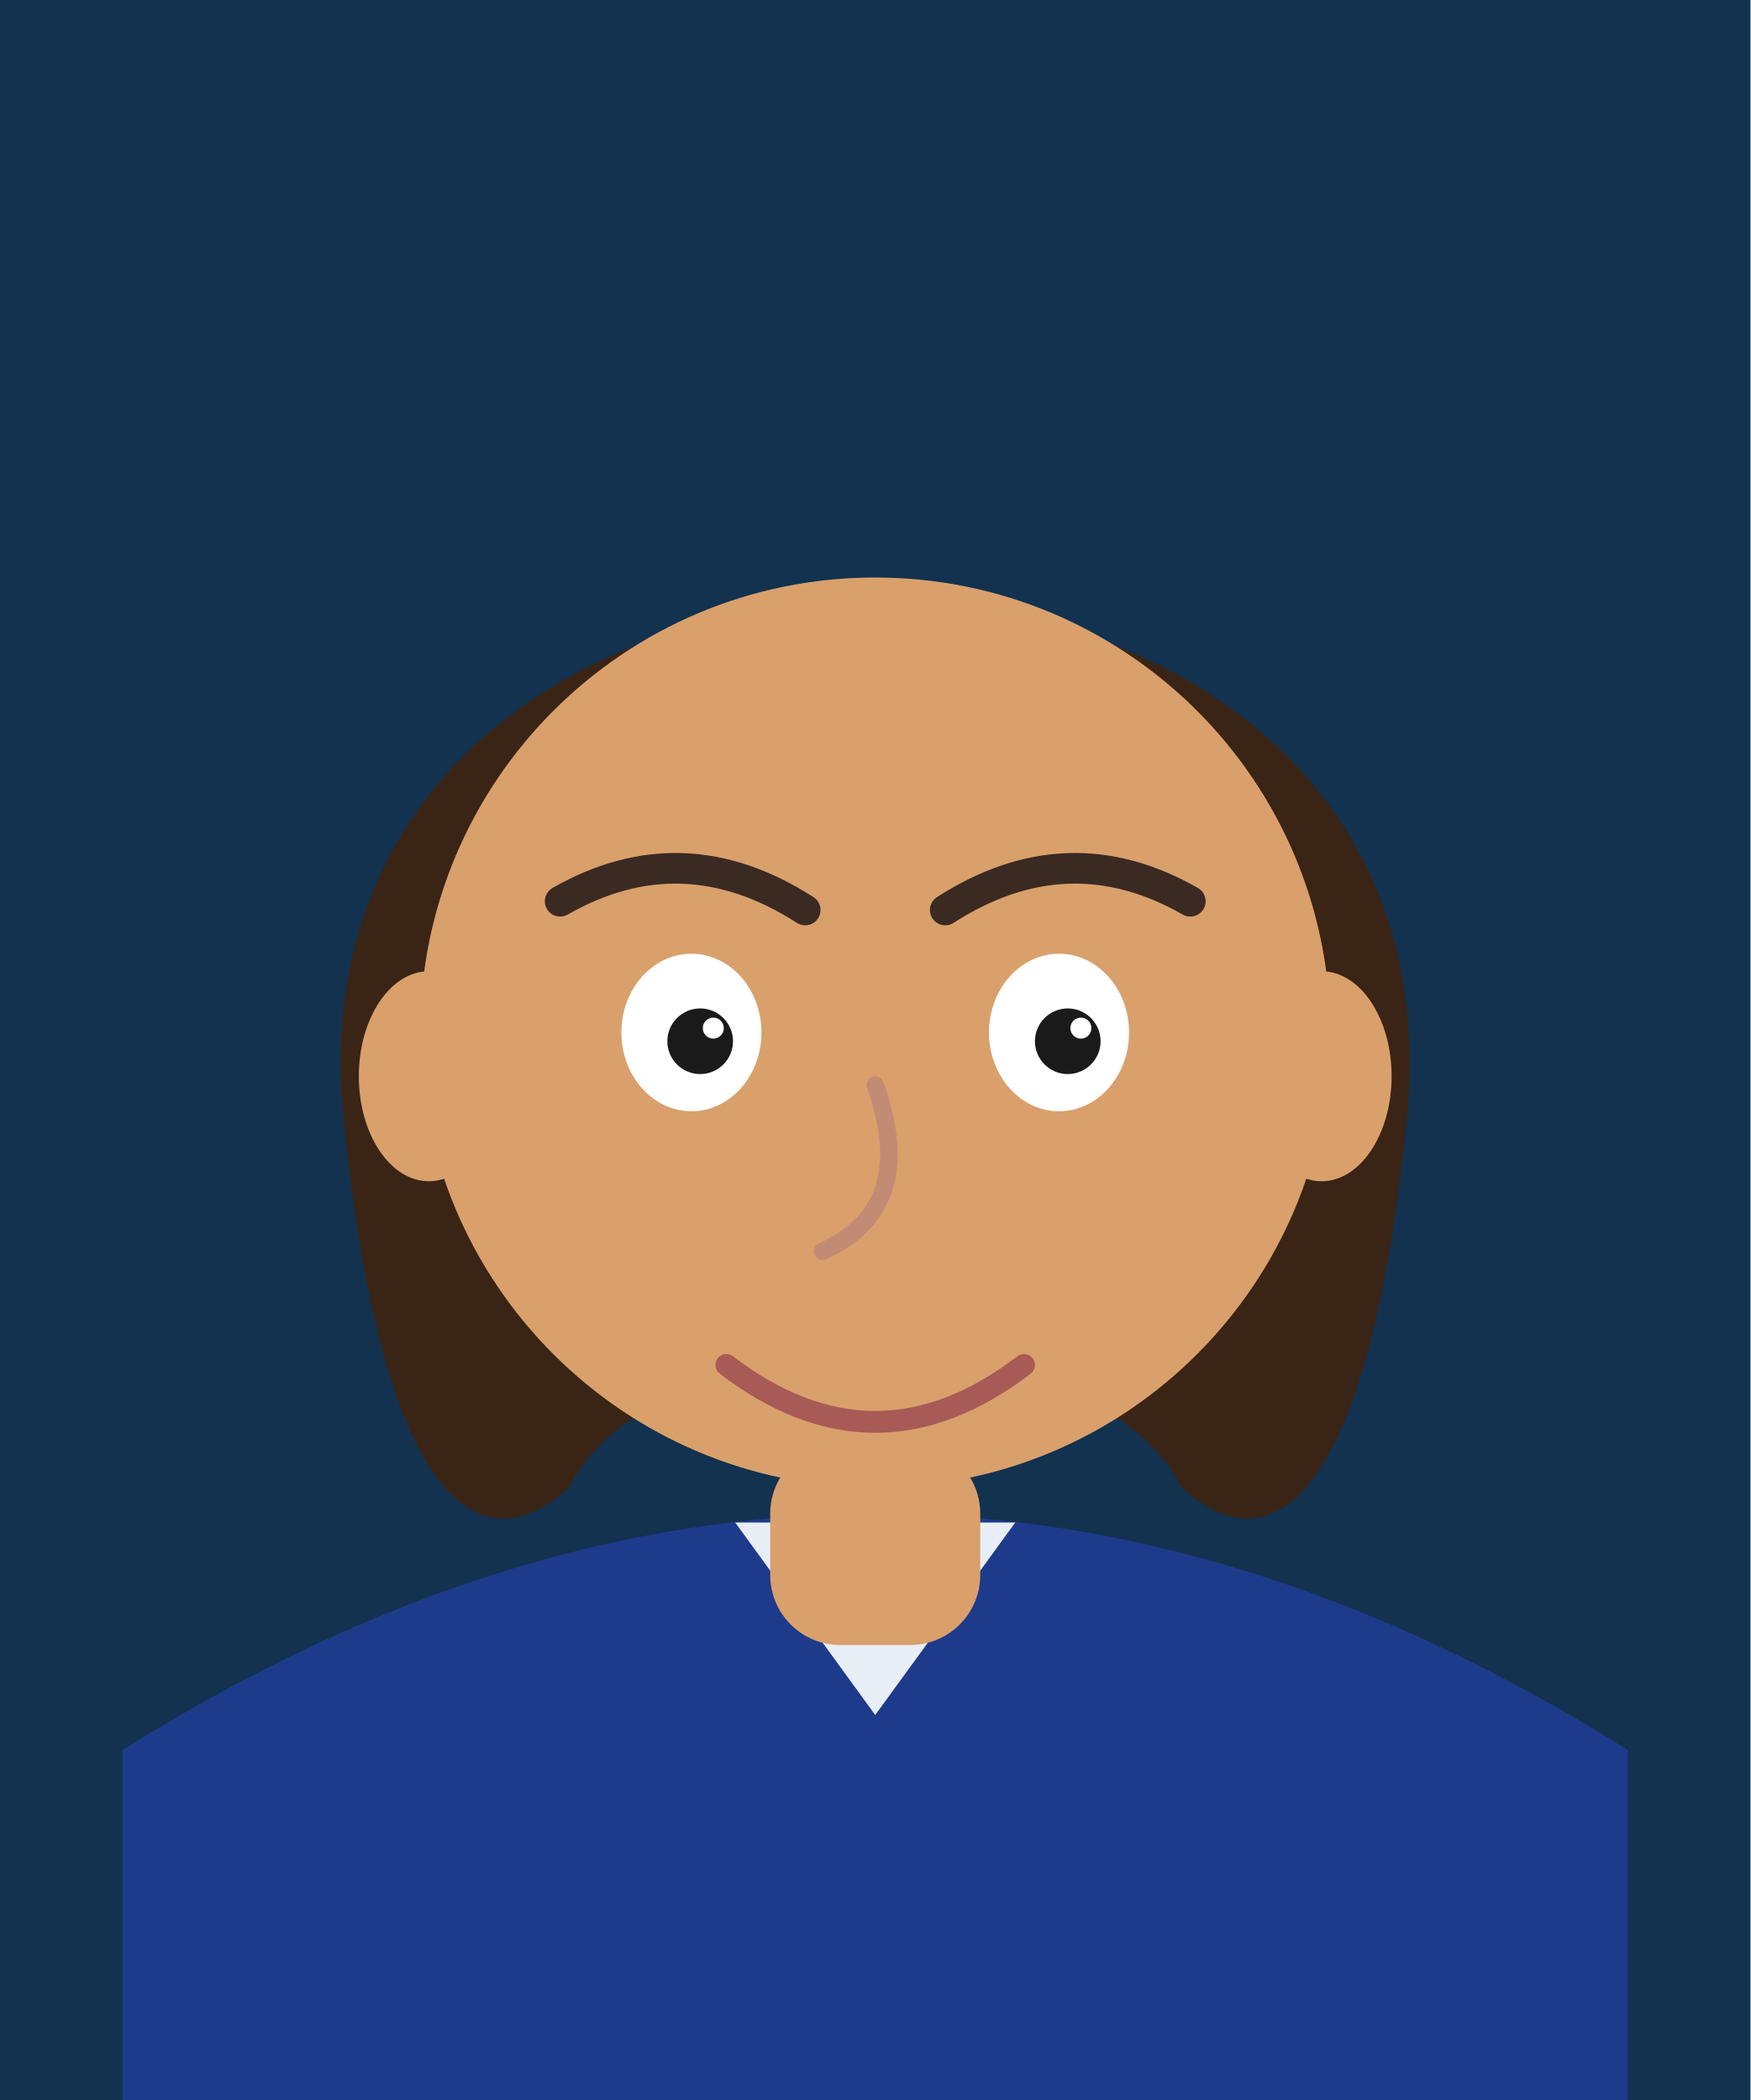
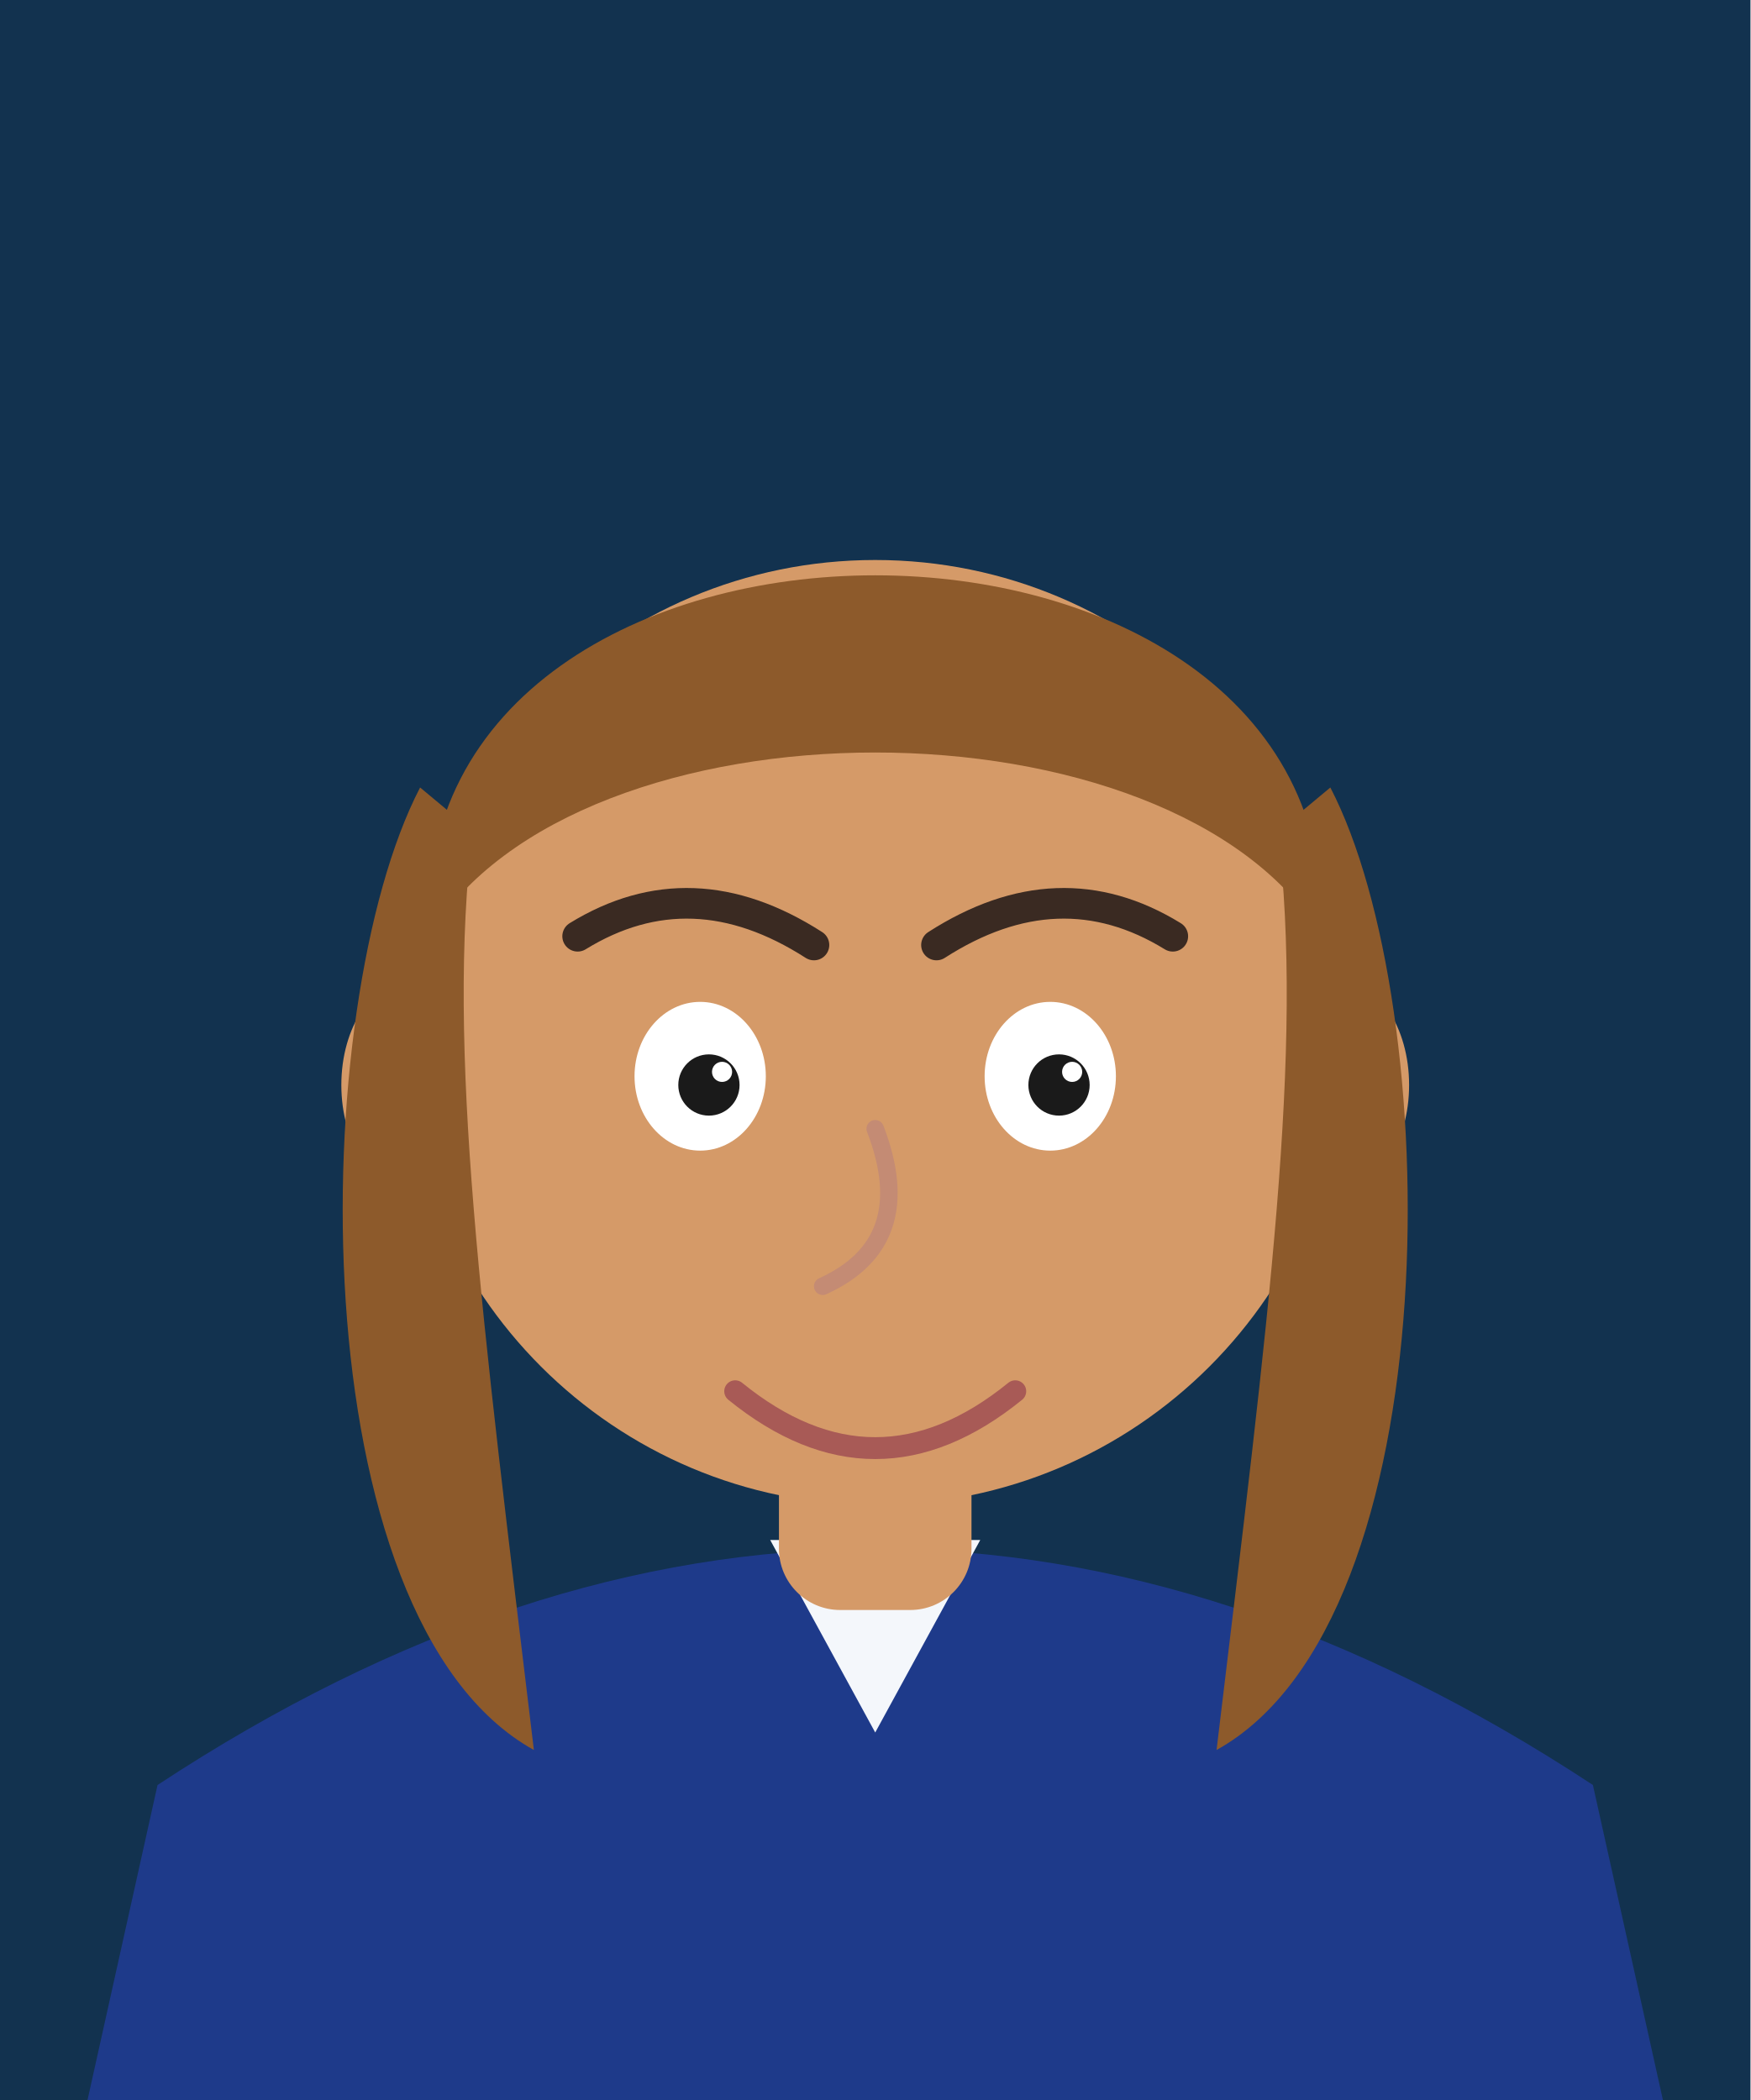
<svg xmlns="http://www.w3.org/2000/svg" viewBox="0 0 400 480">
  <rect width="400" height="480" fill="#12324F" />
-   <path d="M28 400 Q200 292 372 400 L372 480 L28 480 Z" fill="#1E3A8A" />
-   <path d="M168 348 L200 392 L232 348" fill="#E8EEF5" />
-   <rect x="176" y="330" width="48" height="46" rx="16" fill="#D9A06C" />
-   <path d="M78 250 C70 100 330 100 322 250 C314 340 292 360 270 340 C250 300 150 300 130 340 C108 360 86 340 78 250Z" fill="#3A2415" />
-   <circle cx="200" cy="236" r="104" fill="#D9A06C" />
-   <ellipse cx="98" cy="246" rx="16" ry="24" fill="#D9A06C" />
-   <ellipse cx="302" cy="246" rx="16" ry="24" fill="#D9A06C" />
-   <path d="M128 206 Q156 190 184 208" fill="none" stroke="#3A2A22" stroke-width="7" stroke-linecap="round" />
-   <path d="M216 208 Q244 190 272 206" fill="none" stroke="#3A2A22" stroke-width="7" stroke-linecap="round" />
-   <ellipse cx="158" cy="236" rx="16" ry="18" fill="#fff" />
-   <ellipse cx="242" cy="236" rx="16" ry="18" fill="#fff" />
-   <circle cx="160" cy="238" r="7.5" fill="#1a1a1a" />
-   <circle cx="244" cy="238" r="7.5" fill="#1a1a1a" />
-   <circle cx="163" cy="235" r="2.4" fill="#fff" />
-   <circle cx="247" cy="235" r="2.4" fill="#fff" />
-   <path d="M200 248 Q210 276 188 286" fill="none" stroke="#C48B74" stroke-width="4" stroke-linecap="round" />
-   <path d="M166 312 Q200 338 234 312" fill="none" stroke="#A85A56" stroke-width="5" stroke-linecap="round" />
+   <path d="M36 408 Q200 300 364 408 L380 480 L20 480 Z" fill="#1E3A8A" />
+   <path d="M176 352 L200 396 L224 352 Z" fill="#F4F7FB" />
+   <rect x="178" y="328" width="44" height="40" rx="14" fill="#D59A68" />
+   <circle cx="200" cy="236" r="108" fill="#D59A68" />
+   <ellipse cx="94" cy="248" rx="16" ry="24" fill="#D59A68" />
+   <ellipse cx="306" cy="248" rx="16" ry="24" fill="#D59A68" />
+   <path d="M98 214 C92 104 308 104 302 214 C268 158 132 158 98 214Z" fill="#8D5A2B" />
+   <path d="M96 180 C70 230 68 370 122 400 C110 300 102 240 108 190Z" fill="#8D5A2B" />
+   <path d="M304 180 C330 230 332 370 278 400 C290 300 298 240 292 190Z" fill="#8D5A2B" />
+   <path d="M132 214 Q158 198 186 216" fill="none" stroke="#3A2A22" stroke-width="7" stroke-linecap="round" />
+   <path d="M214 216 Q242 198 268 214" fill="none" stroke="#3A2A22" stroke-width="7" stroke-linecap="round" />
+   <ellipse cx="160" cy="246" rx="15" ry="17" fill="#fff" />
+   <ellipse cx="240" cy="246" rx="15" ry="17" fill="#fff" />
+   <circle cx="162" cy="248" r="7" fill="#1a1a1a" />
+   <circle cx="242" cy="248" r="7" fill="#1a1a1a" />
+   <circle cx="165" cy="245" r="2.3" fill="#fff" />
+   <circle cx="245" cy="245" r="2.3" fill="#fff" />
+   <path d="M200 258 Q210 284 188 294" fill="none" stroke="#C48B74" stroke-width="4" stroke-linecap="round" />
+   <path d="M168 318 Q200 344 232 318" fill="none" stroke="#A85A56" stroke-width="5" stroke-linecap="round" />
</svg>
